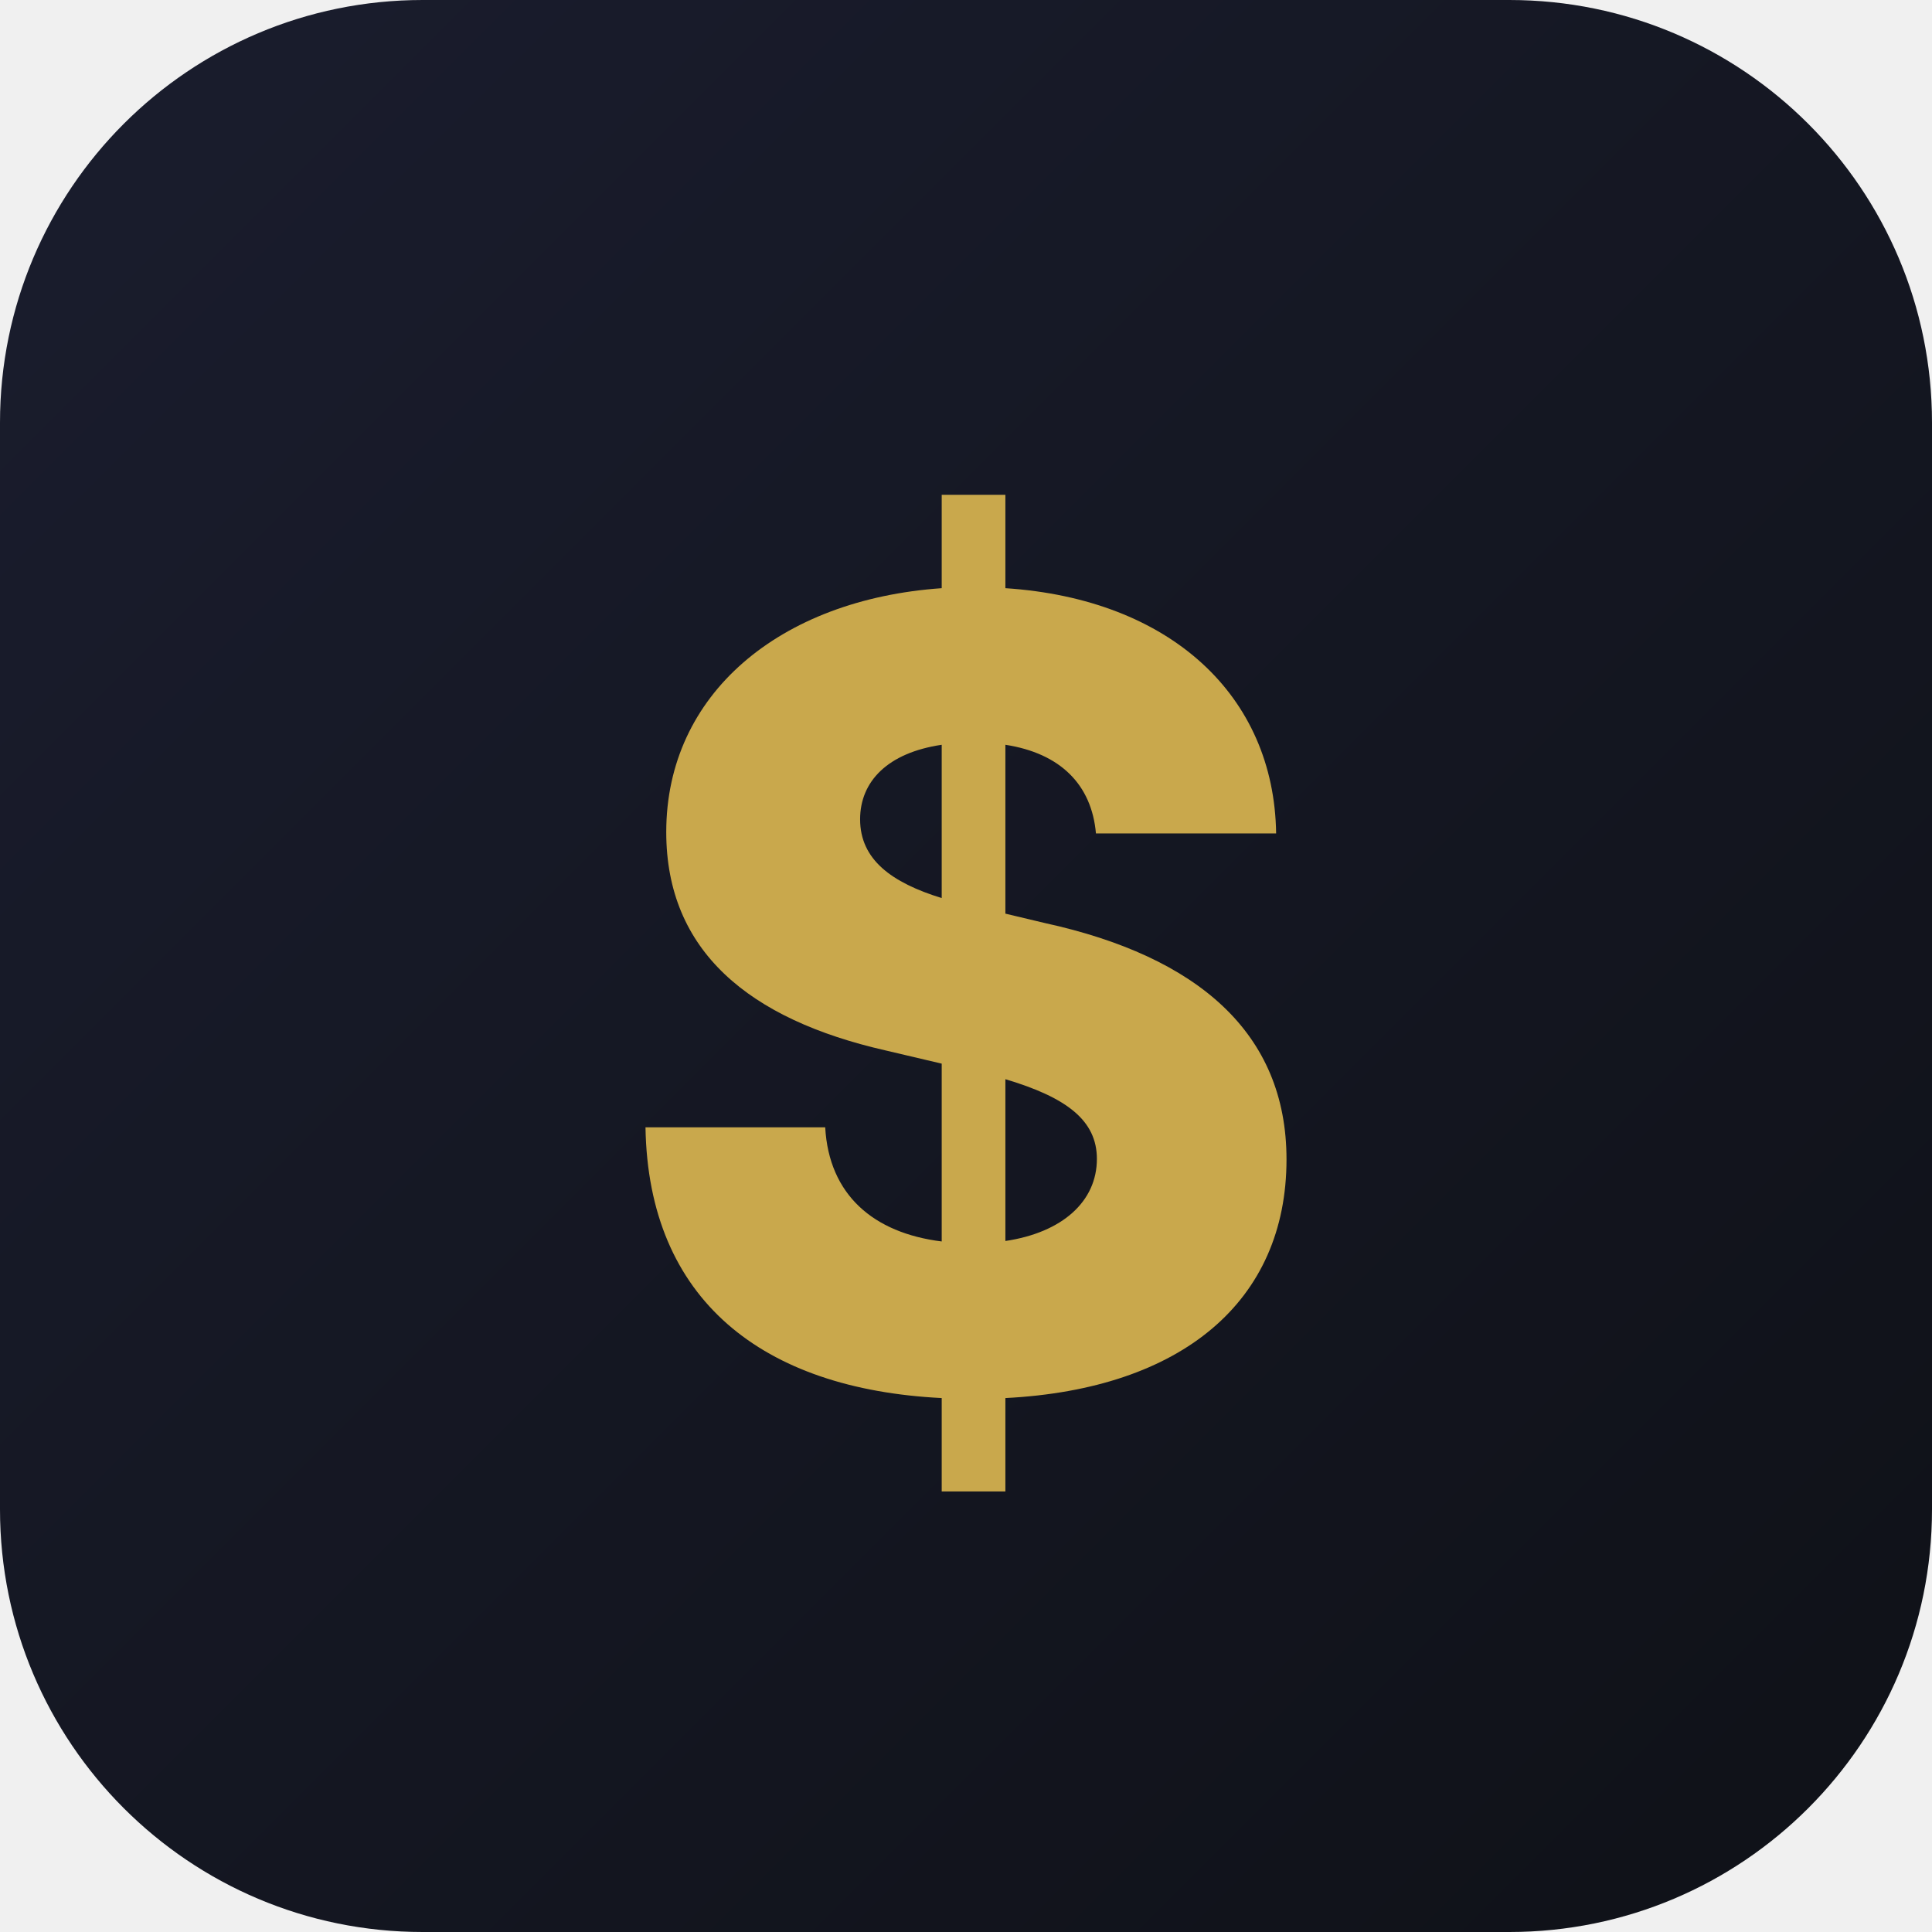
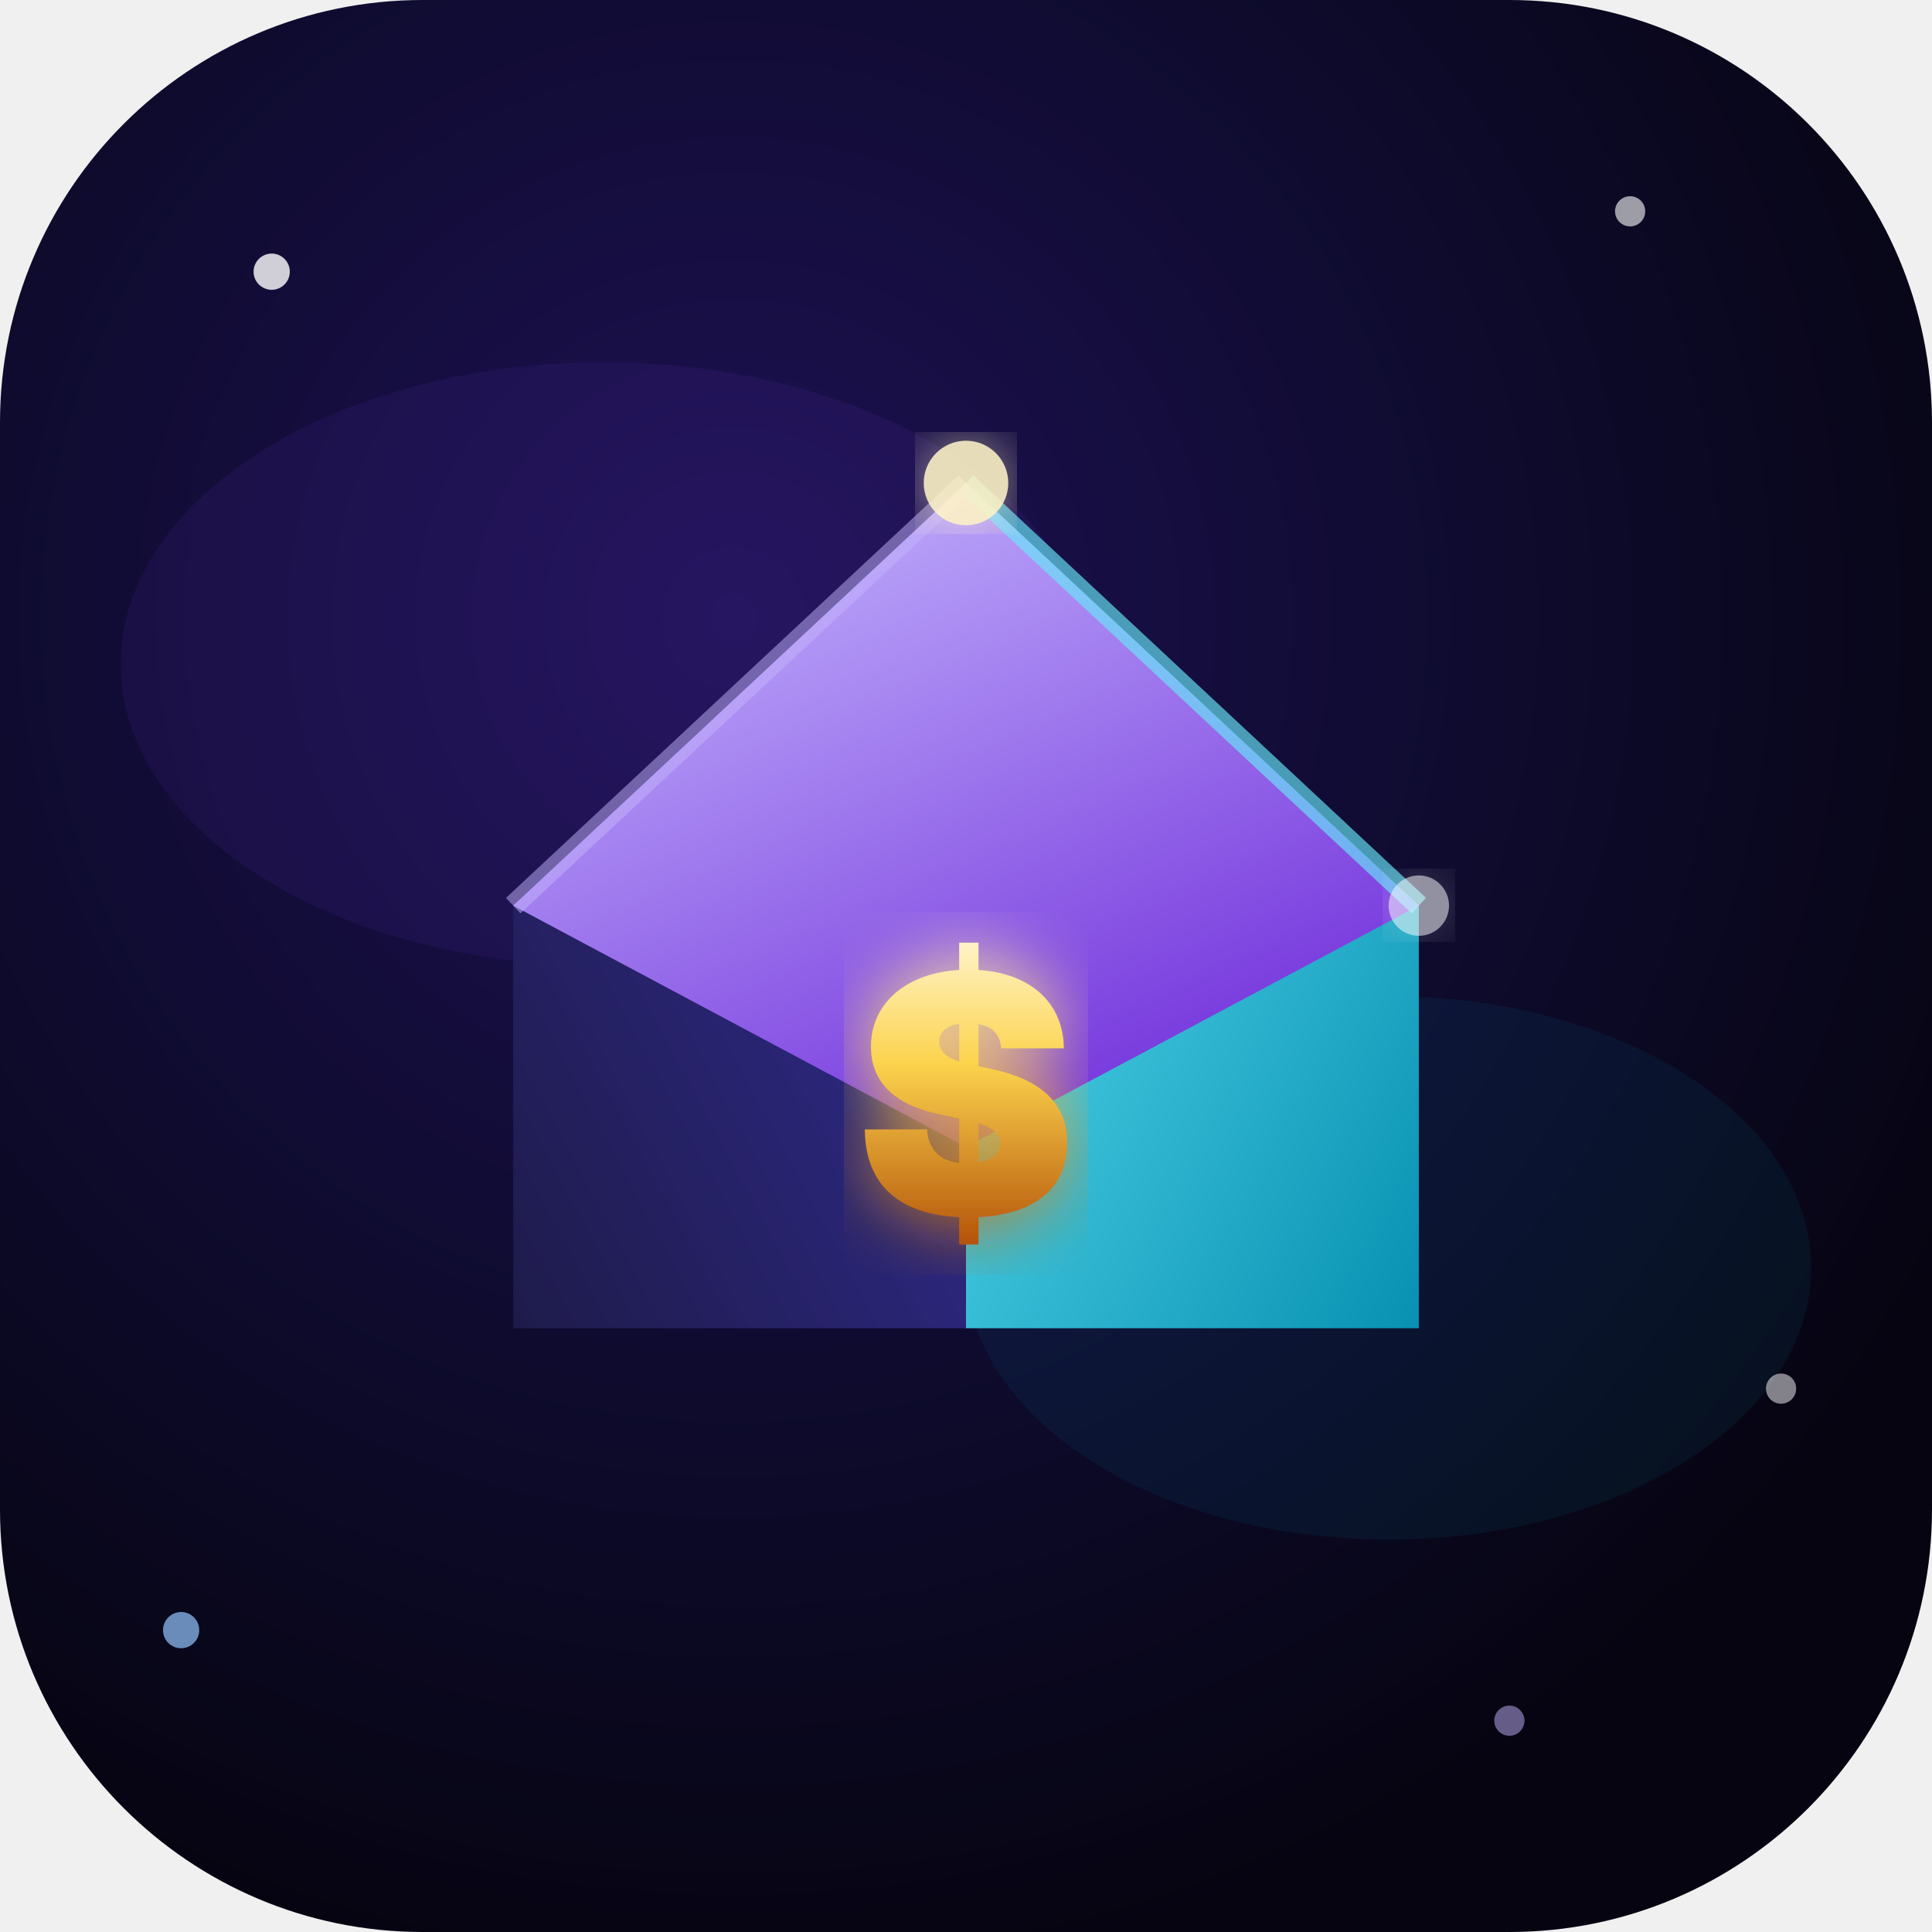
<svg xmlns="http://www.w3.org/2000/svg" viewBox="0 0 64 64">
  <defs>
-     <linearGradient id="bg" x1="0" y1="0" x2="1" y2="1">
-       <stop offset="0%" stop-color="#1a1d2e" />
-       <stop offset="100%" stop-color="#0f1117" />
+     <radialGradient id="bg" cx="38%" cy="32%" r="72%" gradientUnits="userSpaceOnUse" x1="0" y1="0" x2="64" y2="64">
+       <stop offset="0%" stop-color="#1E1155" />
+       <stop offset="55%" stop-color="#0E0B2E" />
+       <stop offset="100%" stop-color="#060410" />
+     </radialGradient>
+     <linearGradient id="fT" x1="0.2" y1="0" x2="0.8" y2="1">
+       <stop offset="0%" stop-color="#C4B5FD" />
+       <stop offset="100%" stop-color="#6D28D9" />
    </linearGradient>
+     <linearGradient id="fR" x1="0" y1="0" x2="1" y2="1">
+       <stop offset="0%" stop-color="#67E8F9" />
+       <stop offset="100%" stop-color="#0891B2" />
+     </linearGradient>
+     <linearGradient id="fL" x1="1" y1="0" x2="0" y2="1">
+       <stop offset="0%" stop-color="#3730A3" />
+       <stop offset="100%" stop-color="#1E1B4B" />
+     </linearGradient>
+     <linearGradient id="gld" x1="0" y1="0" x2="0" y2="1">
+       <stop offset="0%" stop-color="#FEF3C7" />
+       <stop offset="40%" stop-color="#FCD34D" />
+       <stop offset="100%" stop-color="#B45309" />
+     </linearGradient>
+     <filter id="gw">
+       <feGaussianBlur in="SourceGraphic" stdDeviation="1.2" result="blur" />
+       <feMerge>
+         <feMergeNode in="blur" />
+         <feMergeNode in="SourceGraphic" />
+       </feMerge>
+     </filter>
  </defs>
  <rect width="64" height="64" rx="14" fill="url(#bg)" />
-   <text x="32" y="46" text-anchor="middle" font-family="system-ui,-apple-system,sans-serif" font-size="36" font-weight="800" fill="#c9a84c">$</text>
+   <ellipse cx="20" cy="22" rx="16" ry="10" fill="#7C3AED" opacity="0.08" />
+   <ellipse cx="46" cy="42" rx="14" ry="9" fill="#06B6D4" opacity="0.07" />
+   <circle cx="9" cy="9" r="0.6" fill="white" opacity="0.8" />
+   <circle cx="54" cy="7" r="0.5" fill="white" opacity="0.6" />
+   <circle cx="59" cy="46" r="0.5" fill="white" opacity="0.5" />
+   <circle cx="6" cy="54" r="0.6" fill="#93C5FD" opacity="0.7" />
+   <circle cx="50" cy="57" r="0.5" fill="#C4B5FD" opacity="0.5" />
+   <polygon points="32,16 17,30 17,44 32,44" fill="url(#fL)" />
+   <polygon points="32,16 47,30 47,44 32,44" fill="url(#fR)" />
+   <polygon points="32,16 47,30 32,38 17,30" fill="url(#fT)" />
+   <line x1="32" y1="16" x2="47" y2="30" stroke="rgba(103,232,249,0.65)" stroke-width="0.7" />
+   <line x1="32" y1="16" x2="17" y2="30" stroke="rgba(196,181,253,0.5)" stroke-width="0.7" />
+   <circle cx="32" cy="16" r="1.4" fill="#FEF3C7" opacity="0.9" filter="url(#gw)" />
+   <text x="32" y="36" text-anchor="middle" dominant-baseline="middle" font-family="system-ui,-apple-system,sans-serif" font-size="11" font-weight="900" fill="url(#gld)" filter="url(#gw)">$</text>
+   <circle cx="47" cy="30" r="1" fill="white" opacity="0.55" filter="url(#gw)" />
</svg>
